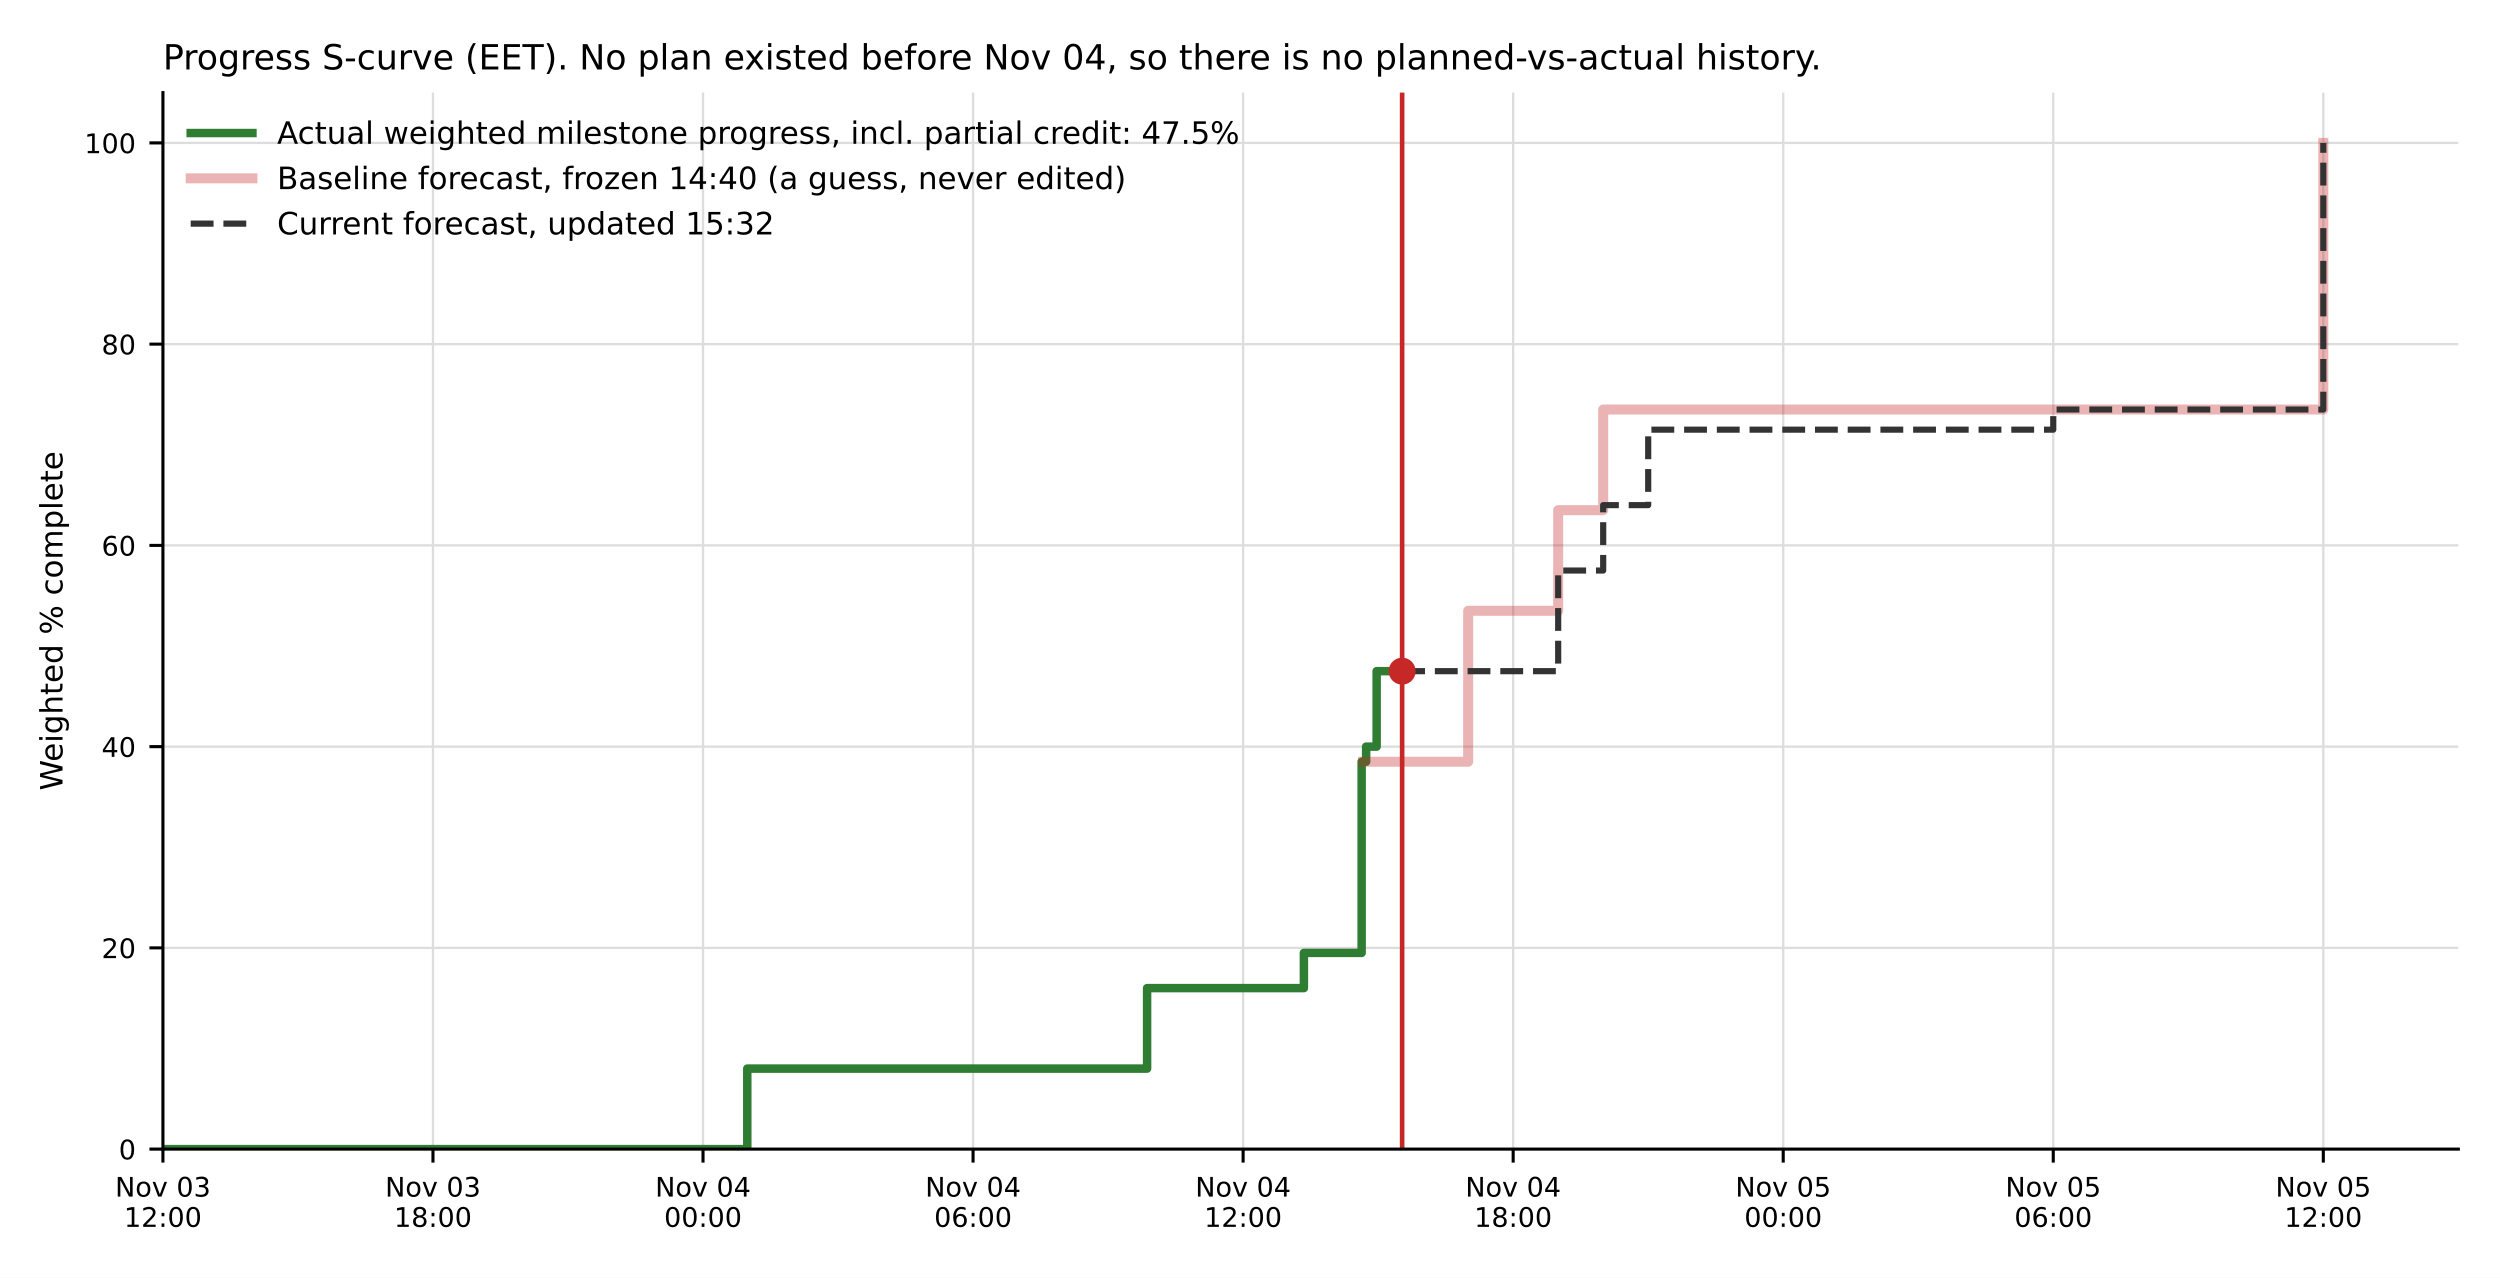
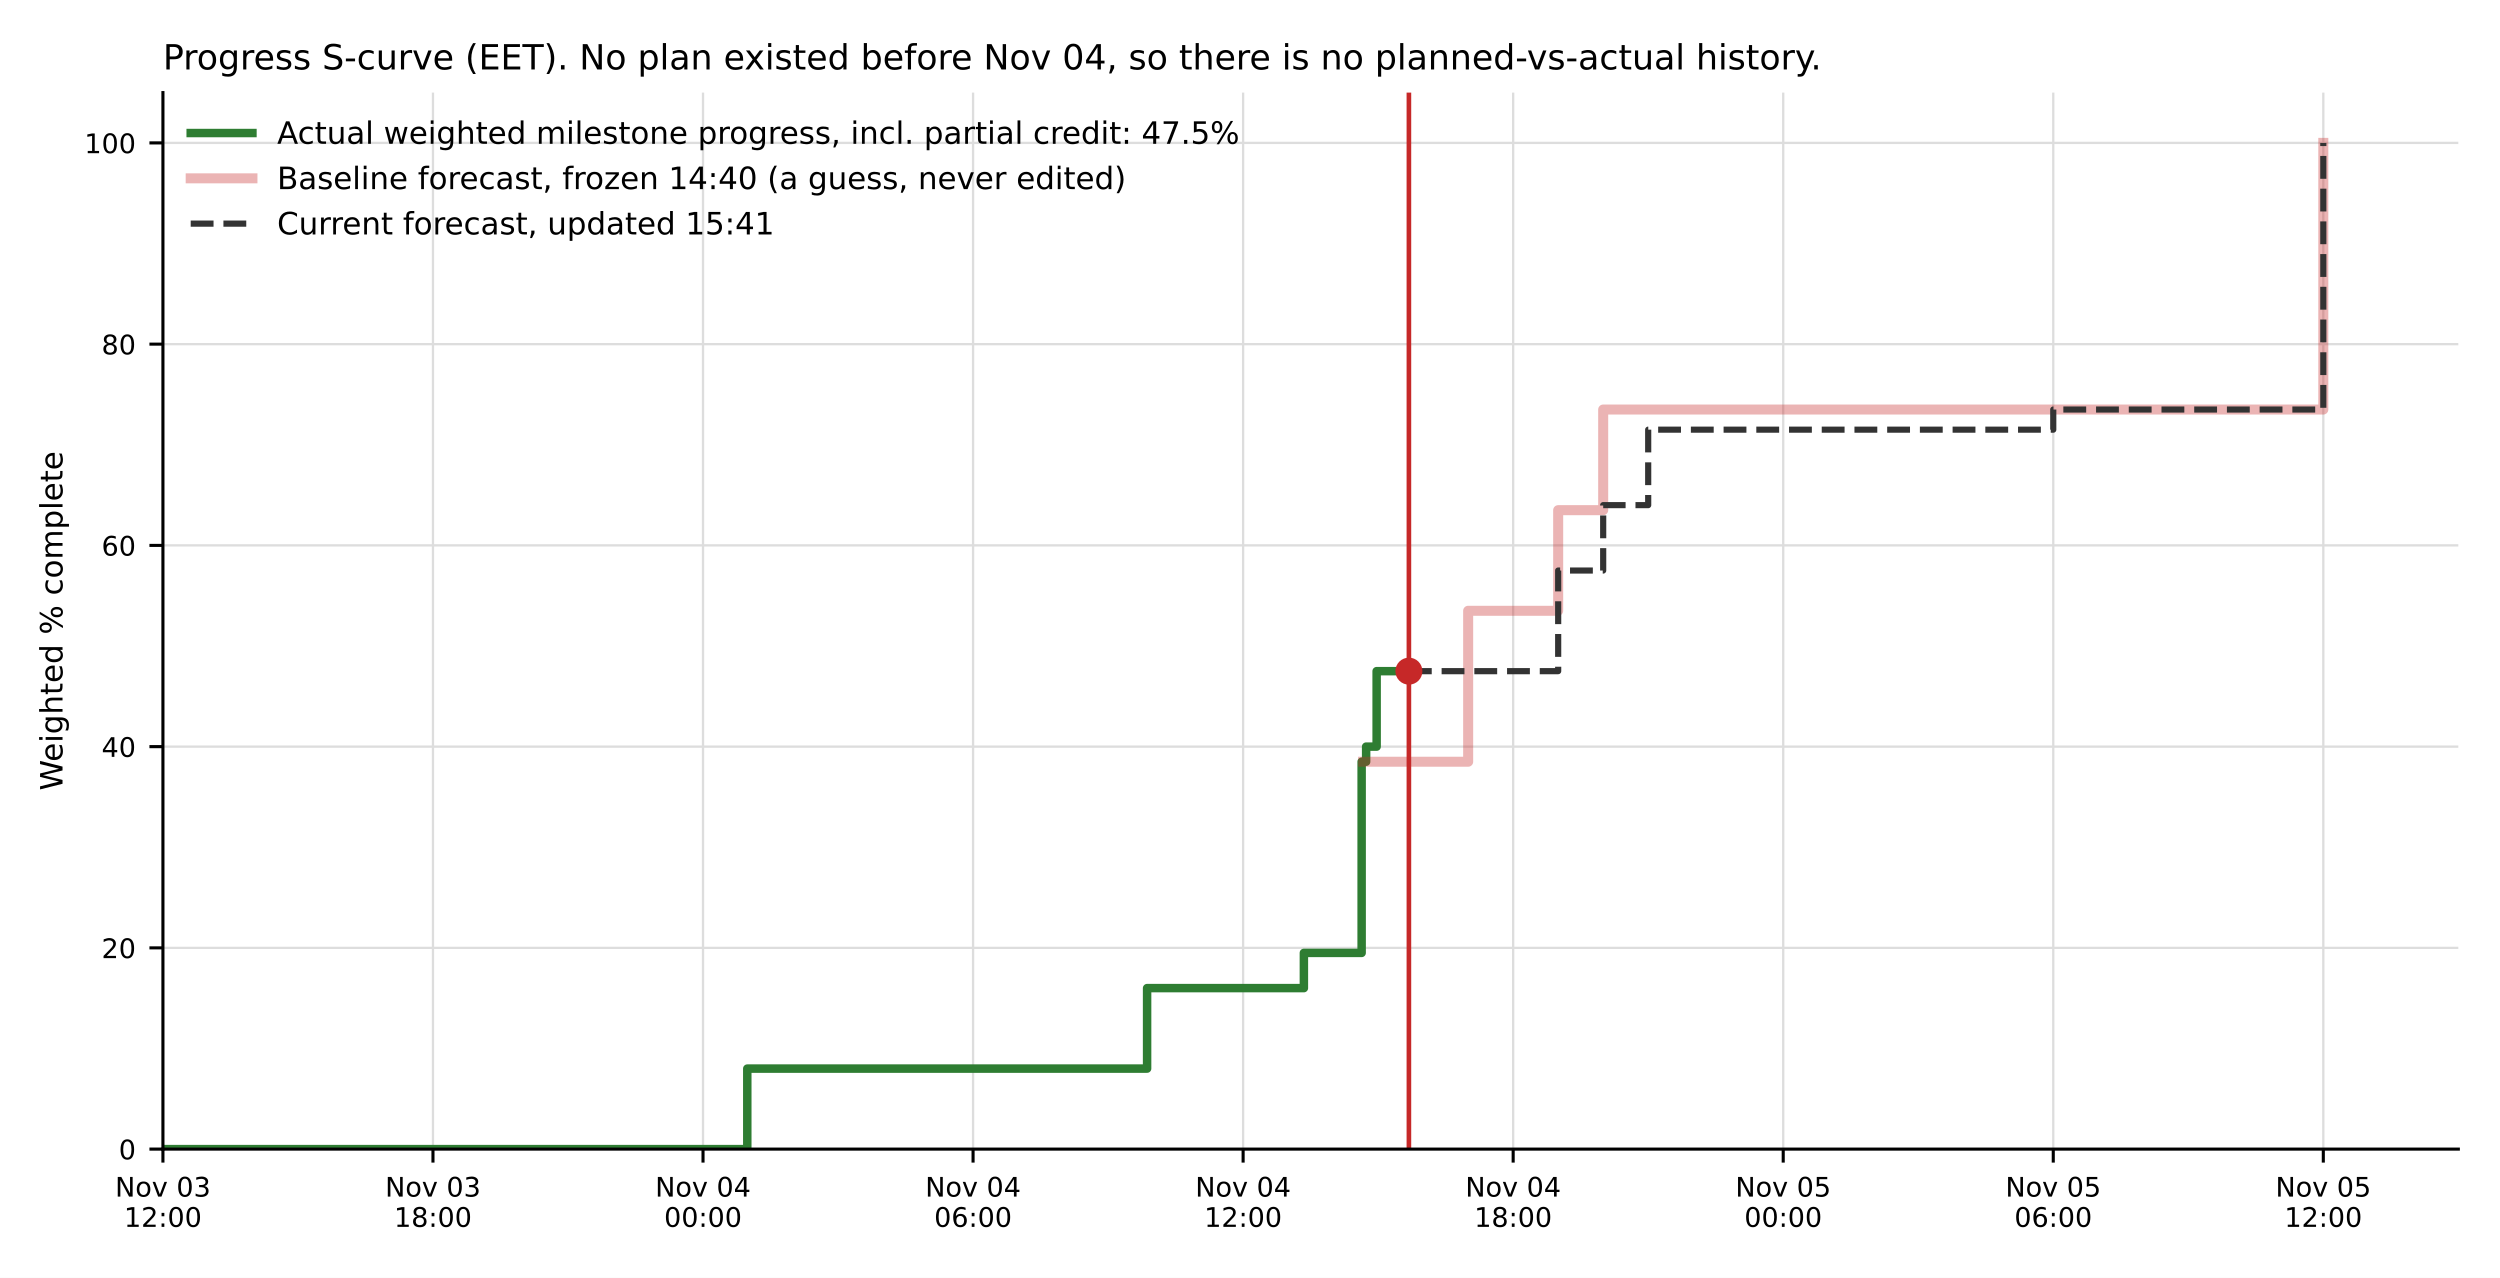
<svg xmlns="http://www.w3.org/2000/svg" xmlns:xlink="http://www.w3.org/1999/xlink" width="648pt" height="331.2pt" viewBox="0 0 648 331.2" version="1.1">
  <defs>
    <style type="text/css">*{stroke-linejoin: round; stroke-linecap: butt}</style>
  </defs>
  <g id="figure_1">
    <g id="patch_1">
      <path d="M 0 331.2  L 648 331.2  L 648 0  L 0 0  z " style="fill: #ffffff" />
    </g>
    <g id="axes_1">
      <g id="patch_2">
        <path d="M 42.23 297.848  L 637.2 297.848  L 637.2 24  L 42.23 24  z " style="fill: #ffffff" />
      </g>
      <g id="matplotlib.axis_1">
        <g id="xtick_1">
          <g id="line2d_1">
-             <path d="M 42.23 297.848  L 42.23 24  " clip-path="url(#p6bc344c12a)" style="fill: none; stroke: #dddddd; stroke-width: 0.6; stroke-linecap: square" />
+             <path d="M 42.23 297.848  L 42.23 24  " clip-path="url(#p4148f94527)" style="fill: none; stroke: #dddddd; stroke-width: 0.6; stroke-linecap: square" />
          </g>
          <g id="line2d_2">
            <defs>
-               <path id="m002b5e17b6" d="M 0 0  L 0 3.5  " style="stroke: #000000; stroke-width: 0.8" />
+               <path id="md3475218b1" d="M 0 0  L 0 3.5  " style="stroke: #000000; stroke-width: 0.8" />
            </defs>
            <g>
-               <use xlink:href="#m002b5e17b6" x="42.23" y="297.848" style="stroke: #000000; stroke-width: 0.8" />
+               <use xlink:href="#md3475218b1" x="42.23" y="297.848" style="stroke: #000000; stroke-width: 0.8" />
            </g>
          </g>
          <g id="text_1">
            <text style="font-size: 7px; font-family: 'DejaVu Sans'" transform="translate(29.83234 310.1669)">Nov 03</text>
            <text style="font-size: 7px; font-family: 'DejaVu Sans'" transform="translate(32.14344 318.0054)">12:00</text>
          </g>
        </g>
        <g id="xtick_2">
          <g id="line2d_3">
-             <path d="M 112.226 297.848  L 112.226 24  " clip-path="url(#p6bc344c12a)" style="fill: none; stroke: #dddddd; stroke-width: 0.6; stroke-linecap: square" />
+             <path d="M 112.226 297.848  L 112.226 24  " clip-path="url(#p4148f94527)" style="fill: none; stroke: #dddddd; stroke-width: 0.6; stroke-linecap: square" />
          </g>
          <g id="line2d_4">
            <g>
-               <use xlink:href="#m002b5e17b6" x="112.226" y="297.848" style="stroke: #000000; stroke-width: 0.8" />
+               <use xlink:href="#md3475218b1" x="112.226" y="297.848" style="stroke: #000000; stroke-width: 0.8" />
            </g>
          </g>
          <g id="text_2">
            <text style="font-size: 7px; font-family: 'DejaVu Sans'" transform="translate(99.82881 310.1669)">Nov 03</text>
            <text style="font-size: 7px; font-family: 'DejaVu Sans'" transform="translate(102.1399 318.0054)">18:00</text>
          </g>
        </g>
        <g id="xtick_3">
          <g id="line2d_5">
-             <path d="M 182.223 297.848  L 182.223 24  " clip-path="url(#p6bc344c12a)" style="fill: none; stroke: #dddddd; stroke-width: 0.6; stroke-linecap: square" />
+             <path d="M 182.223 297.848  L 182.223 24  " clip-path="url(#p4148f94527)" style="fill: none; stroke: #dddddd; stroke-width: 0.6; stroke-linecap: square" />
          </g>
          <g id="line2d_6">
            <g>
-               <use xlink:href="#m002b5e17b6" x="182.223" y="297.848" style="stroke: #000000; stroke-width: 0.8" />
+               <use xlink:href="#md3475218b1" x="182.223" y="297.848" style="stroke: #000000; stroke-width: 0.8" />
            </g>
          </g>
          <g id="text_3">
            <text style="font-size: 7px; font-family: 'DejaVu Sans'" transform="translate(169.8253 310.1669)">Nov 04</text>
            <text style="font-size: 7px; font-family: 'DejaVu Sans'" transform="translate(172.1364 318.0054)">00:00</text>
          </g>
        </g>
        <g id="xtick_4">
          <g id="line2d_7">
-             <path d="M 252.219 297.848  L 252.219 24  " clip-path="url(#p6bc344c12a)" style="fill: none; stroke: #dddddd; stroke-width: 0.6; stroke-linecap: square" />
+             <path d="M 252.219 297.848  L 252.219 24  " clip-path="url(#p4148f94527)" style="fill: none; stroke: #dddddd; stroke-width: 0.6; stroke-linecap: square" />
          </g>
          <g id="line2d_8">
            <g>
-               <use xlink:href="#m002b5e17b6" x="252.219" y="297.848" style="stroke: #000000; stroke-width: 0.8" />
+               <use xlink:href="#md3475218b1" x="252.219" y="297.848" style="stroke: #000000; stroke-width: 0.8" />
            </g>
          </g>
          <g id="text_4">
            <text style="font-size: 7px; font-family: 'DejaVu Sans'" transform="translate(239.8218 310.1669)">Nov 04</text>
            <text style="font-size: 7px; font-family: 'DejaVu Sans'" transform="translate(242.1328 318.0054)">06:00</text>
          </g>
        </g>
        <g id="xtick_5">
          <g id="line2d_9">
-             <path d="M 322.216 297.848  L 322.216 24  " clip-path="url(#p6bc344c12a)" style="fill: none; stroke: #dddddd; stroke-width: 0.6; stroke-linecap: square" />
+             <path d="M 322.216 297.848  L 322.216 24  " clip-path="url(#p4148f94527)" style="fill: none; stroke: #dddddd; stroke-width: 0.6; stroke-linecap: square" />
          </g>
          <g id="line2d_10">
            <g>
-               <use xlink:href="#m002b5e17b6" x="322.216" y="297.848" style="stroke: #000000; stroke-width: 0.8" />
+               <use xlink:href="#md3475218b1" x="322.216" y="297.848" style="stroke: #000000; stroke-width: 0.8" />
            </g>
          </g>
          <g id="text_5">
            <text style="font-size: 7px; font-family: 'DejaVu Sans'" transform="translate(309.8182 310.1669)">Nov 04</text>
            <text style="font-size: 7px; font-family: 'DejaVu Sans'" transform="translate(312.1293 318.0054)">12:00</text>
          </g>
        </g>
        <g id="xtick_6">
          <g id="line2d_11">
-             <path d="M 392.212 297.848  L 392.212 24  " clip-path="url(#p6bc344c12a)" style="fill: none; stroke: #dddddd; stroke-width: 0.6; stroke-linecap: square" />
+             <path d="M 392.212 297.848  L 392.212 24  " clip-path="url(#p4148f94527)" style="fill: none; stroke: #dddddd; stroke-width: 0.6; stroke-linecap: square" />
          </g>
          <g id="line2d_12">
            <g>
-               <use xlink:href="#m002b5e17b6" x="392.212" y="297.848" style="stroke: #000000; stroke-width: 0.8" />
+               <use xlink:href="#md3475218b1" x="392.212" y="297.848" style="stroke: #000000; stroke-width: 0.8" />
            </g>
          </g>
          <g id="text_6">
            <text style="font-size: 7px; font-family: 'DejaVu Sans'" transform="translate(379.8147 310.1669)">Nov 04</text>
            <text style="font-size: 7px; font-family: 'DejaVu Sans'" transform="translate(382.1258 318.0054)">18:00</text>
          </g>
        </g>
        <g id="xtick_7">
          <g id="line2d_13">
-             <path d="M 462.209 297.848  L 462.209 24  " clip-path="url(#p6bc344c12a)" style="fill: none; stroke: #dddddd; stroke-width: 0.6; stroke-linecap: square" />
+             <path d="M 462.209 297.848  L 462.209 24  " clip-path="url(#p4148f94527)" style="fill: none; stroke: #dddddd; stroke-width: 0.6; stroke-linecap: square" />
          </g>
          <g id="line2d_14">
            <g>
-               <use xlink:href="#m002b5e17b6" x="462.209" y="297.848" style="stroke: #000000; stroke-width: 0.8" />
+               <use xlink:href="#md3475218b1" x="462.209" y="297.848" style="stroke: #000000; stroke-width: 0.8" />
            </g>
          </g>
          <g id="text_7">
            <text style="font-size: 7px; font-family: 'DejaVu Sans'" transform="translate(449.8112 310.1669)">Nov 05</text>
            <text style="font-size: 7px; font-family: 'DejaVu Sans'" transform="translate(452.1223 318.0054)">00:00</text>
          </g>
        </g>
        <g id="xtick_8">
          <g id="line2d_15">
-             <path d="M 532.205 297.848  L 532.205 24  " clip-path="url(#p6bc344c12a)" style="fill: none; stroke: #dddddd; stroke-width: 0.6; stroke-linecap: square" />
+             <path d="M 532.205 297.848  L 532.205 24  " clip-path="url(#p4148f94527)" style="fill: none; stroke: #dddddd; stroke-width: 0.6; stroke-linecap: square" />
          </g>
          <g id="line2d_16">
            <g>
-               <use xlink:href="#m002b5e17b6" x="532.205" y="297.848" style="stroke: #000000; stroke-width: 0.8" />
+               <use xlink:href="#md3475218b1" x="532.205" y="297.848" style="stroke: #000000; stroke-width: 0.8" />
            </g>
          </g>
          <g id="text_8">
            <text style="font-size: 7px; font-family: 'DejaVu Sans'" transform="translate(519.8076 310.1669)">Nov 05</text>
            <text style="font-size: 7px; font-family: 'DejaVu Sans'" transform="translate(522.1187 318.0054)">06:00</text>
          </g>
        </g>
        <g id="xtick_9">
          <g id="line2d_17">
-             <path d="M 602.202 297.848  L 602.202 24  " clip-path="url(#p6bc344c12a)" style="fill: none; stroke: #dddddd; stroke-width: 0.6; stroke-linecap: square" />
+             <path d="M 602.202 297.848  L 602.202 24  " clip-path="url(#p4148f94527)" style="fill: none; stroke: #dddddd; stroke-width: 0.6; stroke-linecap: square" />
          </g>
          <g id="line2d_18">
            <g>
-               <use xlink:href="#m002b5e17b6" x="602.202" y="297.848" style="stroke: #000000; stroke-width: 0.8" />
+               <use xlink:href="#md3475218b1" x="602.202" y="297.848" style="stroke: #000000; stroke-width: 0.8" />
            </g>
          </g>
          <g id="text_9">
            <text style="font-size: 7px; font-family: 'DejaVu Sans'" transform="translate(589.8041 310.1669)">Nov 05</text>
            <text style="font-size: 7px; font-family: 'DejaVu Sans'" transform="translate(592.1152 318.0054)">12:00</text>
          </g>
        </g>
      </g>
      <g id="matplotlib.axis_2">
        <g id="ytick_1">
          <g id="line2d_19">
-             <path d="M 42.23 297.848  L 637.2 297.848  " clip-path="url(#p6bc344c12a)" style="fill: none; stroke: #dddddd; stroke-width: 0.6; stroke-linecap: square" />
+             <path d="M 42.23 297.848  L 637.2 297.848  " clip-path="url(#p4148f94527)" style="fill: none; stroke: #dddddd; stroke-width: 0.6; stroke-linecap: square" />
          </g>
          <g id="line2d_20">
            <defs>
-               <path id="mca410ec656" d="M 0 0  L -3.5 0  " style="stroke: #000000; stroke-width: 0.8" />
+               <path id="me8ac4360c6" d="M 0 0  L -3.5 0  " style="stroke: #000000; stroke-width: 0.8" />
            </defs>
            <g>
-               <use xlink:href="#mca410ec656" x="42.23" y="297.848" style="stroke: #000000; stroke-width: 0.8" />
+               <use xlink:href="#me8ac4360c6" x="42.23" y="297.848" style="stroke: #000000; stroke-width: 0.8" />
            </g>
          </g>
          <g id="text_10">
            <text style="font-size: 7px; font-family: 'DejaVu Sans'; text-anchor: end" x="35.23" y="300.507" transform="rotate(-0 35.23 300.5075)">0</text>
          </g>
        </g>
        <g id="ytick_2">
          <g id="line2d_21">
-             <path d="M 42.23 245.686  L 637.2 245.686  " clip-path="url(#p6bc344c12a)" style="fill: none; stroke: #dddddd; stroke-width: 0.6; stroke-linecap: square" />
+             <path d="M 42.23 245.686  L 637.2 245.686  " clip-path="url(#p4148f94527)" style="fill: none; stroke: #dddddd; stroke-width: 0.6; stroke-linecap: square" />
          </g>
          <g id="line2d_22">
            <g>
-               <use xlink:href="#mca410ec656" x="42.23" y="245.686" style="stroke: #000000; stroke-width: 0.8" />
+               <use xlink:href="#me8ac4360c6" x="42.23" y="245.686" style="stroke: #000000; stroke-width: 0.8" />
            </g>
          </g>
          <g id="text_11">
            <text style="font-size: 7px; font-family: 'DejaVu Sans'; text-anchor: end" x="35.23" y="248.346" transform="rotate(-0 35.23 248.3459)">20</text>
          </g>
        </g>
        <g id="ytick_3">
          <g id="line2d_23">
-             <path d="M 42.23 193.525  L 637.2 193.525  " clip-path="url(#p6bc344c12a)" style="fill: none; stroke: #dddddd; stroke-width: 0.6; stroke-linecap: square" />
+             <path d="M 42.23 193.525  L 637.2 193.525  " clip-path="url(#p4148f94527)" style="fill: none; stroke: #dddddd; stroke-width: 0.6; stroke-linecap: square" />
          </g>
          <g id="line2d_24">
            <g>
-               <use xlink:href="#mca410ec656" x="42.23" y="193.525" style="stroke: #000000; stroke-width: 0.8" />
+               <use xlink:href="#me8ac4360c6" x="42.23" y="193.525" style="stroke: #000000; stroke-width: 0.8" />
            </g>
          </g>
          <g id="text_12">
            <text style="font-size: 7px; font-family: 'DejaVu Sans'; text-anchor: end" x="35.23" y="196.184" transform="rotate(-0 35.23 196.1844)">40</text>
          </g>
        </g>
        <g id="ytick_4">
          <g id="line2d_25">
-             <path d="M 42.23 141.363  L 637.2 141.363  " clip-path="url(#p6bc344c12a)" style="fill: none; stroke: #dddddd; stroke-width: 0.6; stroke-linecap: square" />
+             <path d="M 42.23 141.363  L 637.2 141.363  " clip-path="url(#p4148f94527)" style="fill: none; stroke: #dddddd; stroke-width: 0.6; stroke-linecap: square" />
          </g>
          <g id="line2d_26">
            <g>
-               <use xlink:href="#mca410ec656" x="42.23" y="141.363" style="stroke: #000000; stroke-width: 0.8" />
+               <use xlink:href="#me8ac4360c6" x="42.23" y="141.363" style="stroke: #000000; stroke-width: 0.8" />
            </g>
          </g>
          <g id="text_13">
            <text style="font-size: 7px; font-family: 'DejaVu Sans'; text-anchor: end" x="35.23" y="144.023" transform="rotate(-0 35.23 144.0229)">60</text>
          </g>
        </g>
        <g id="ytick_5">
          <g id="line2d_27">
-             <path d="M 42.23 89.202  L 637.2 89.202  " clip-path="url(#p6bc344c12a)" style="fill: none; stroke: #dddddd; stroke-width: 0.6; stroke-linecap: square" />
+             <path d="M 42.23 89.202  L 637.2 89.202  " clip-path="url(#p4148f94527)" style="fill: none; stroke: #dddddd; stroke-width: 0.6; stroke-linecap: square" />
          </g>
          <g id="line2d_28">
            <g>
-               <use xlink:href="#mca410ec656" x="42.23" y="89.202" style="stroke: #000000; stroke-width: 0.8" />
+               <use xlink:href="#me8ac4360c6" x="42.23" y="89.202" style="stroke: #000000; stroke-width: 0.8" />
            </g>
          </g>
          <g id="text_14">
            <text style="font-size: 7px; font-family: 'DejaVu Sans'; text-anchor: end" x="35.23" y="91.861" transform="rotate(-0 35.23 91.86136)">80</text>
          </g>
        </g>
        <g id="ytick_6">
          <g id="line2d_29">
-             <path d="M 42.23 37.04  L 637.2 37.04  " clip-path="url(#p6bc344c12a)" style="fill: none; stroke: #dddddd; stroke-width: 0.6; stroke-linecap: square" />
+             <path d="M 42.23 37.04  L 637.2 37.04  " clip-path="url(#p4148f94527)" style="fill: none; stroke: #dddddd; stroke-width: 0.6; stroke-linecap: square" />
          </g>
          <g id="line2d_30">
            <g>
-               <use xlink:href="#mca410ec656" x="42.23" y="37.04" style="stroke: #000000; stroke-width: 0.8" />
+               <use xlink:href="#me8ac4360c6" x="42.23" y="37.04" style="stroke: #000000; stroke-width: 0.8" />
            </g>
          </g>
          <g id="text_15">
            <text style="font-size: 7px; font-family: 'DejaVu Sans'; text-anchor: end" x="35.23" y="39.7" transform="rotate(-0 35.23 39.69983)">100</text>
          </g>
        </g>
        <g id="text_16">
          <text style="font-size: 8px; font-family: 'DejaVu Sans'; text-anchor: middle" x="16.205" y="160.924" transform="rotate(-90 16.205 160.924)">Weighted % complete</text>
        </g>
      </g>
      <g id="line2d_31">
-         <path d="M 42.23 297.848  L 193.695 297.848  L 193.695 276.983  L 297.328 276.983  L 297.328 256.119  L 337.965 256.119  L 337.965 246.991  L 352.937 246.991  L 352.937 236.558  L 352.937 236.558  L 352.937 197.437  L 354.103 197.437  L 354.103 193.525  L 356.825 193.525  L 356.825 173.964  L 363.436 173.964  " clip-path="url(#p6bc344c12a)" style="fill: none; stroke: #2e7d32; stroke-width: 2.2; stroke-linecap: square" />
+         <path d="M 42.23 297.848  L 193.695 297.848  L 193.695 276.983  L 297.328 276.983  L 297.328 256.119  L 337.965 256.119  L 337.965 246.991  L 352.937 246.991  L 352.937 236.558  L 352.937 236.558  L 352.937 197.437  L 354.103 197.437  L 354.103 193.525  L 356.825 193.525  L 356.825 173.964  L 365.186 173.964  " clip-path="url(#p4148f94527)" style="fill: none; stroke: #2e7d32; stroke-width: 2.2; stroke-linecap: square" />
      </g>
      <g id="line2d_32">
-         <path d="M 353.325 197.437  L 380.546 197.437  L 380.546 158.316  L 403.878 158.316  L 403.878 147.884  L 403.878 147.884  L 403.878 132.235  L 415.545 132.235  L 415.545 119.195  L 415.545 119.195  L 415.545 106.154  L 602.202 106.154  L 602.202 97.026  L 602.202 97.026  L 602.202 37.04  " clip-path="url(#p6bc344c12a)" style="fill: none; stroke: #c62828; stroke-opacity: 0.35; stroke-width: 2.6; stroke-linecap: square" />
+         <path d="M 353.325 197.437  L 380.546 197.437  L 380.546 158.316  L 403.878 158.316  L 403.878 147.884  L 403.878 147.884  L 403.878 132.235  L 415.545 132.235  L 415.545 119.195  L 415.545 119.195  L 415.545 106.154  L 602.202 106.154  L 602.202 97.026  L 602.202 97.026  L 602.202 37.04  " clip-path="url(#p4148f94527)" style="fill: none; stroke: #c62828; stroke-opacity: 0.35; stroke-width: 2.6; stroke-linecap: square" />
      </g>
      <g id="line2d_33">
-         <path d="M 363.436 173.964  L 403.878 173.964  L 403.878 163.532  L 403.878 163.532  L 403.878 147.884  L 415.545 147.884  L 415.545 143.972  L 415.545 143.972  L 415.545 130.931  L 427.211 130.931  L 427.211 111.371  L 532.205 111.371  L 532.205 106.154  L 602.202 106.154  L 602.202 97.026  L 602.202 97.026  L 602.202 37.04  " clip-path="url(#p6bc344c12a)" style="fill: none; stroke-dasharray: 5.92,2.56; stroke-dashoffset: 0; stroke: #333333; stroke-width: 1.6" />
+         <path d="M 365.186 173.964  L 403.878 173.964  L 403.878 163.532  L 403.878 163.532  L 403.878 147.884  L 415.545 147.884  L 415.545 143.972  L 415.545 143.972  L 415.545 130.931  L 427.211 130.931  L 427.211 111.371  L 532.205 111.371  L 532.205 106.154  L 602.202 106.154  L 602.202 97.026  L 602.202 97.026  L 602.202 37.04  " clip-path="url(#p4148f94527)" style="fill: none; stroke-dasharray: 5.92,2.56; stroke-dashoffset: 0; stroke: #333333; stroke-width: 1.6" />
      </g>
      <g id="line2d_34">
-         <path d="M 363.436 297.848  L 363.436 24  " clip-path="url(#p6bc344c12a)" style="fill: none; stroke: #c62828; stroke-width: 1.2; stroke-linecap: square" />
+         <path d="M 365.186 297.848  L 365.186 24  " clip-path="url(#p4148f94527)" style="fill: none; stroke: #c62828; stroke-width: 1.2; stroke-linecap: square" />
      </g>
      <g id="patch_3">
        <path d="M 42.23 297.848  L 42.23 24  " style="fill: none; stroke: #000000; stroke-width: 0.8; stroke-linejoin: miter; stroke-linecap: square" />
      </g>
      <g id="patch_4">
        <path d="M 42.23 297.848  L 637.2 297.848  " style="fill: none; stroke: #000000; stroke-width: 0.8; stroke-linejoin: miter; stroke-linecap: square" />
      </g>
      <g id="text_17">
        <text style="font-size: 9px; font-family: 'DejaVu Sans'; text-anchor: start" x="42.23" y="18" transform="rotate(-0 42.23 18)">Progress S-curve (EET). No plan existed before Nov 04, so there is no planned-vs-actual history.</text>
      </g>
      <g id="PathCollection_1">
        <defs>
-           <path id="md8e80f3f1b" d="M 0 3  C 0.796 3 1.559 2.684 2.121 2.121  C 2.684 1.559 3 0.796 3 0  C 3 -0.796 2.684 -1.559 2.121 -2.121  C 1.559 -2.684 0.796 -3 0 -3  C -0.796 -3 -1.559 -2.684 -2.121 -2.121  C -2.684 -1.559 -3 -0.796 -3 0  C -3 0.796 -2.684 1.559 -2.121 2.121  C -1.559 2.684 -0.796 3 0 3  z " style="stroke: #c62828" />
+           <path id="m91cd3ccec6" d="M 0 3  C 0.796 3 1.559 2.684 2.121 2.121  C 2.684 1.559 3 0.796 3 0  C 3 -0.796 2.684 -1.559 2.121 -2.121  C 1.559 -2.684 0.796 -3 0 -3  C -0.796 -3 -1.559 -2.684 -2.121 -2.121  C -2.684 -1.559 -3 -0.796 -3 0  C -3 0.796 -2.684 1.559 -2.121 2.121  C -1.559 2.684 -0.796 3 0 3  z " style="stroke: #c62828" />
        </defs>
-         <g clip-path="url(#p6bc344c12a)">
-           <use xlink:href="#md8e80f3f1b" x="363.436" y="173.964" style="fill: #c62828; stroke: #c62828" />
+         <g clip-path="url(#p4148f94527)">
+           <use xlink:href="#m91cd3ccec6" x="365.186" y="173.964" style="fill: #c62828; stroke: #c62828" />
        </g>
      </g>
      <g id="legend_1">
        <g id="line2d_35">
          <path d="M 49.43 34.479  L 57.43 34.479  L 65.43 34.479  " style="fill: none; stroke: #2e7d32; stroke-width: 2.2; stroke-linecap: square" />
        </g>
        <g id="text_18">
          <text style="font-size: 8px; font-family: 'DejaVu Sans'; text-anchor: start" x="71.83" y="37.279" transform="rotate(-0 71.83 37.27875)">Actual weighted milestone progress, incl. partial credit: 47.5%</text>
        </g>
        <g id="line2d_36">
          <path d="M 49.43 46.221  L 57.43 46.221  L 65.43 46.221  " style="fill: none; stroke: #c62828; stroke-opacity: 0.35; stroke-width: 2.6; stroke-linecap: square" />
        </g>
        <g id="text_19">
          <text style="font-size: 8px; font-family: 'DejaVu Sans'; text-anchor: start" x="71.83" y="49.021" transform="rotate(-0 71.83 49.02125)">Baseline forecast, frozen 14:40 (a guess, never edited)</text>
        </g>
        <g id="line2d_37">
          <path d="M 49.43 57.964  L 57.43 57.964  L 65.43 57.964  " style="fill: none; stroke-dasharray: 5.92,2.56; stroke-dashoffset: 0; stroke: #333333; stroke-width: 1.6" />
        </g>
        <g id="text_20">
-           <text style="font-size: 8px; font-family: 'DejaVu Sans'; text-anchor: start" x="71.83" y="60.764" transform="rotate(-0 71.83 60.76375)">Current forecast, updated 15:32</text>
+           <text style="font-size: 8px; font-family: 'DejaVu Sans'; text-anchor: start" x="71.83" y="60.764" transform="rotate(-0 71.83 60.76375)">Current forecast, updated 15:41</text>
        </g>
      </g>
    </g>
  </g>
  <defs>
-     <clipPath id="p6bc344c12a">
+     <clipPath id="p4148f94527">
      <rect x="42.23" y="24" width="594.97" height="273.848" />
    </clipPath>
  </defs>
</svg>
